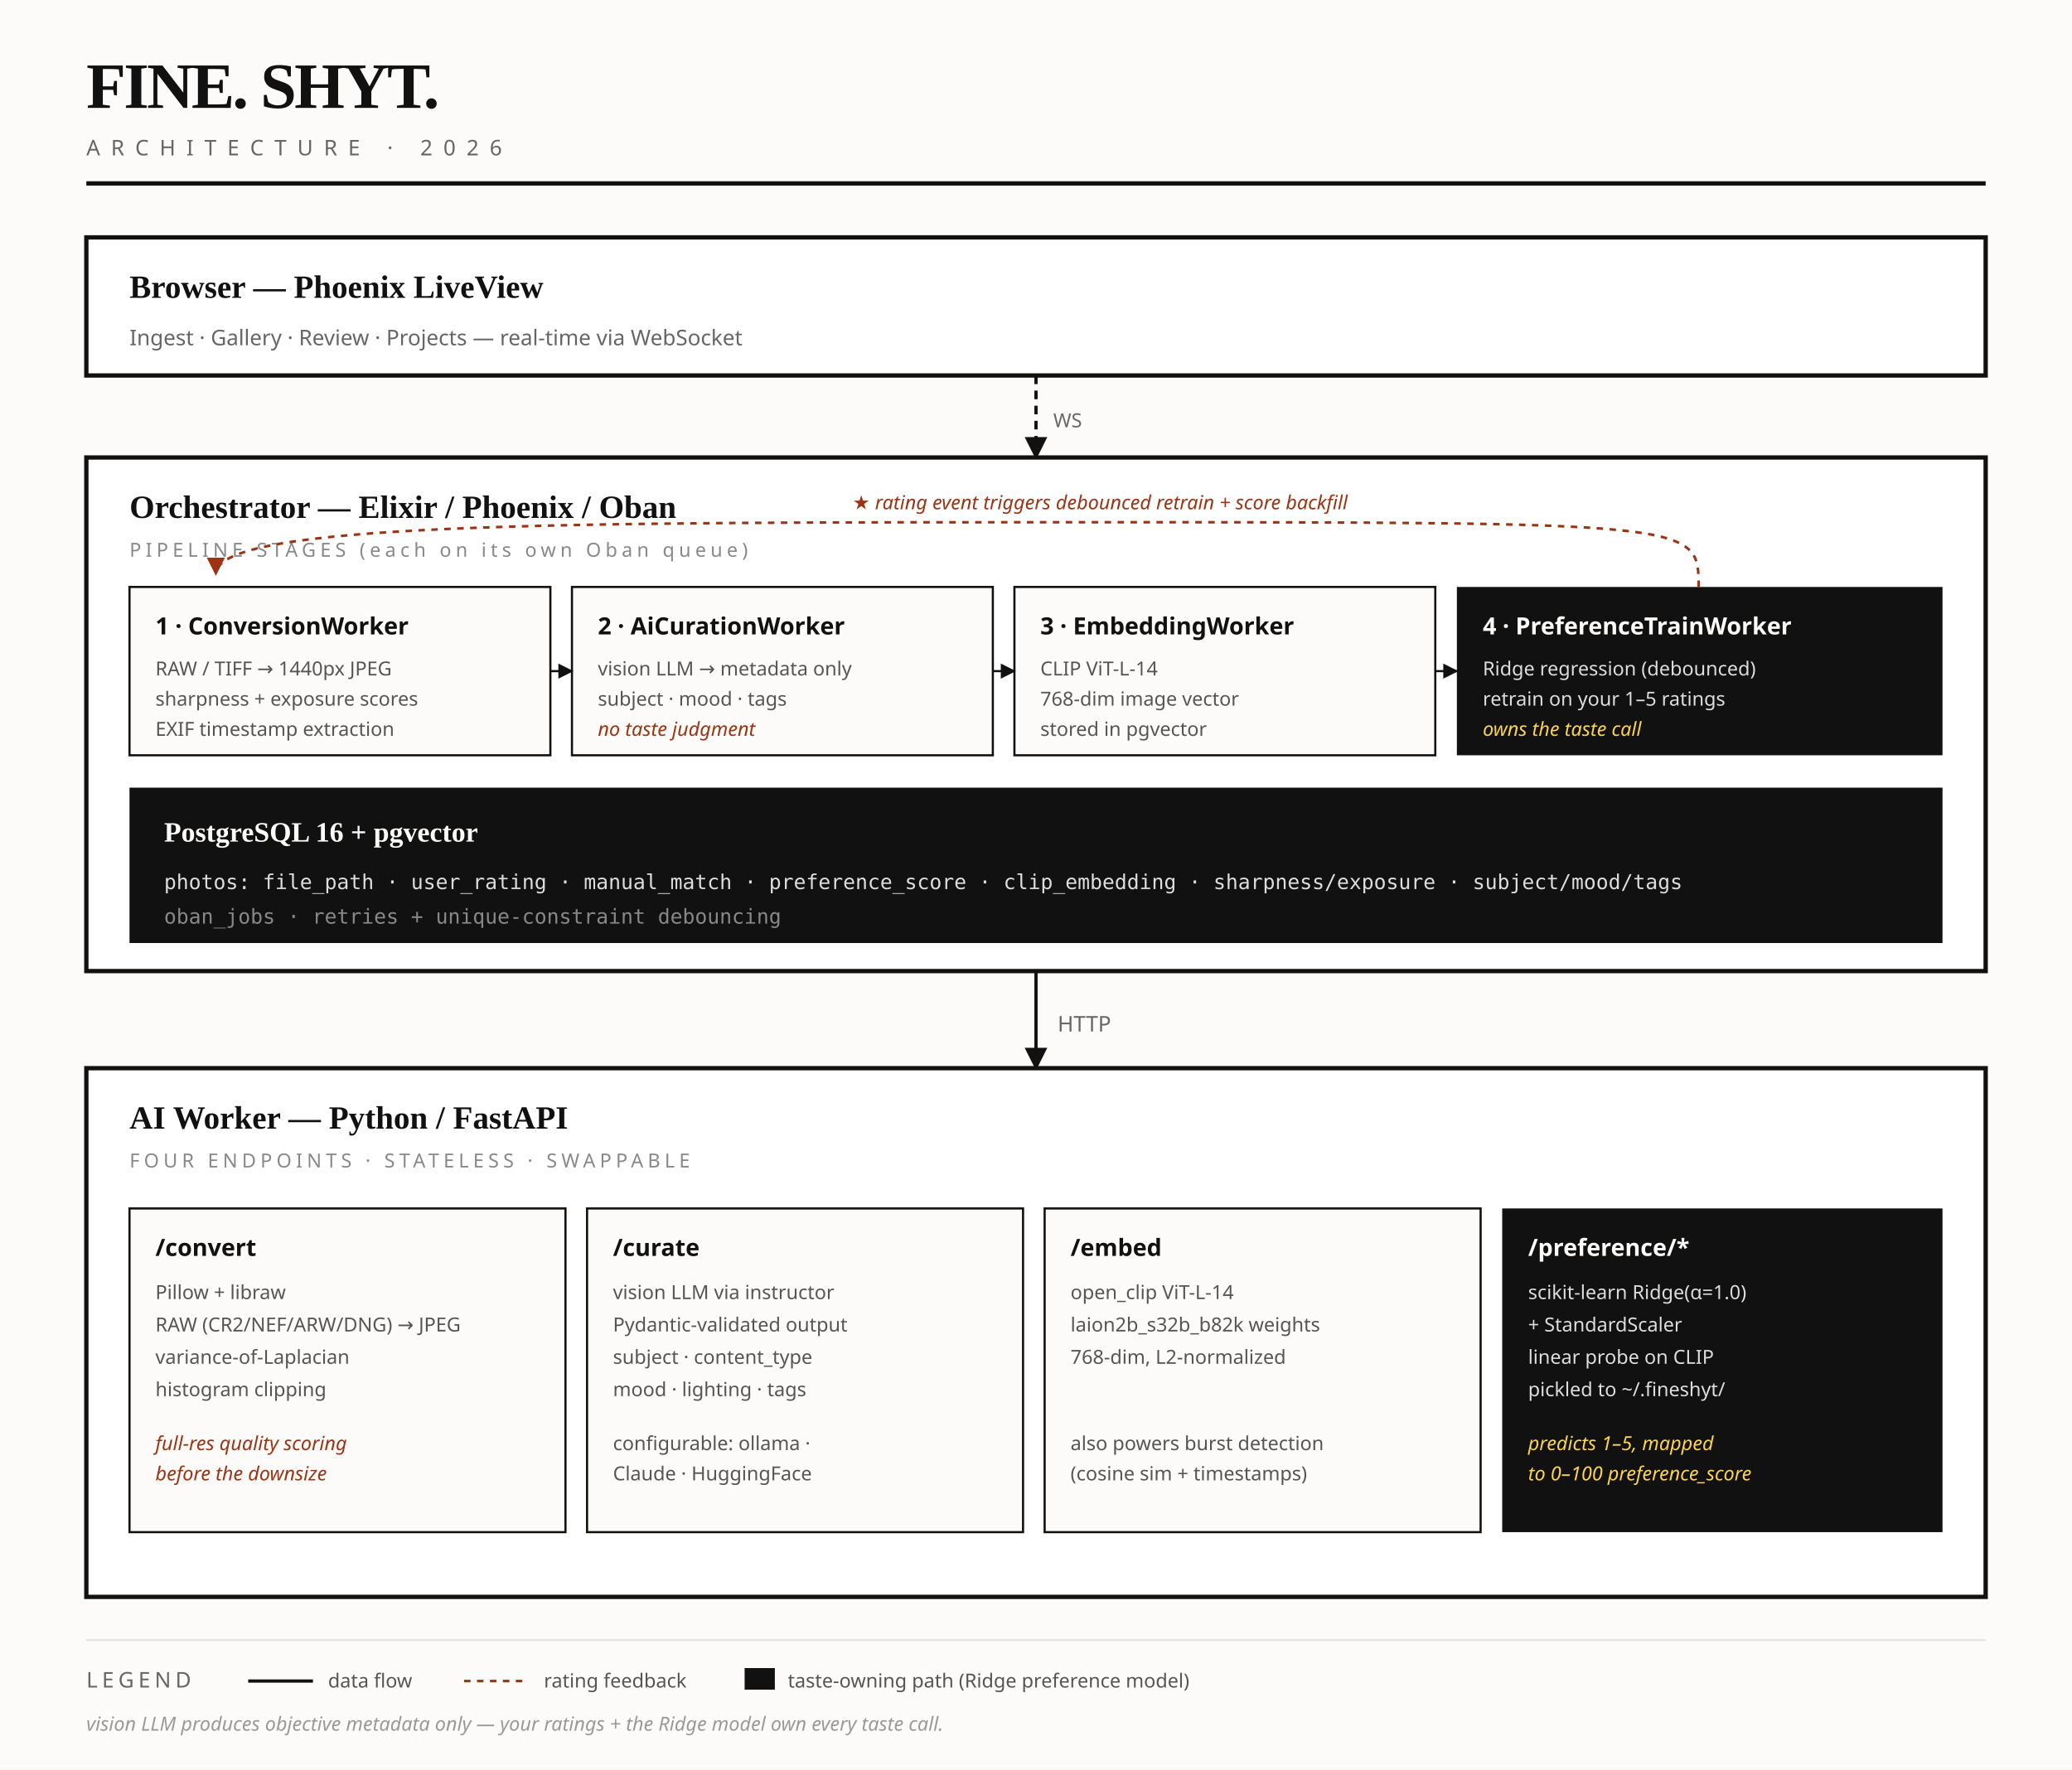
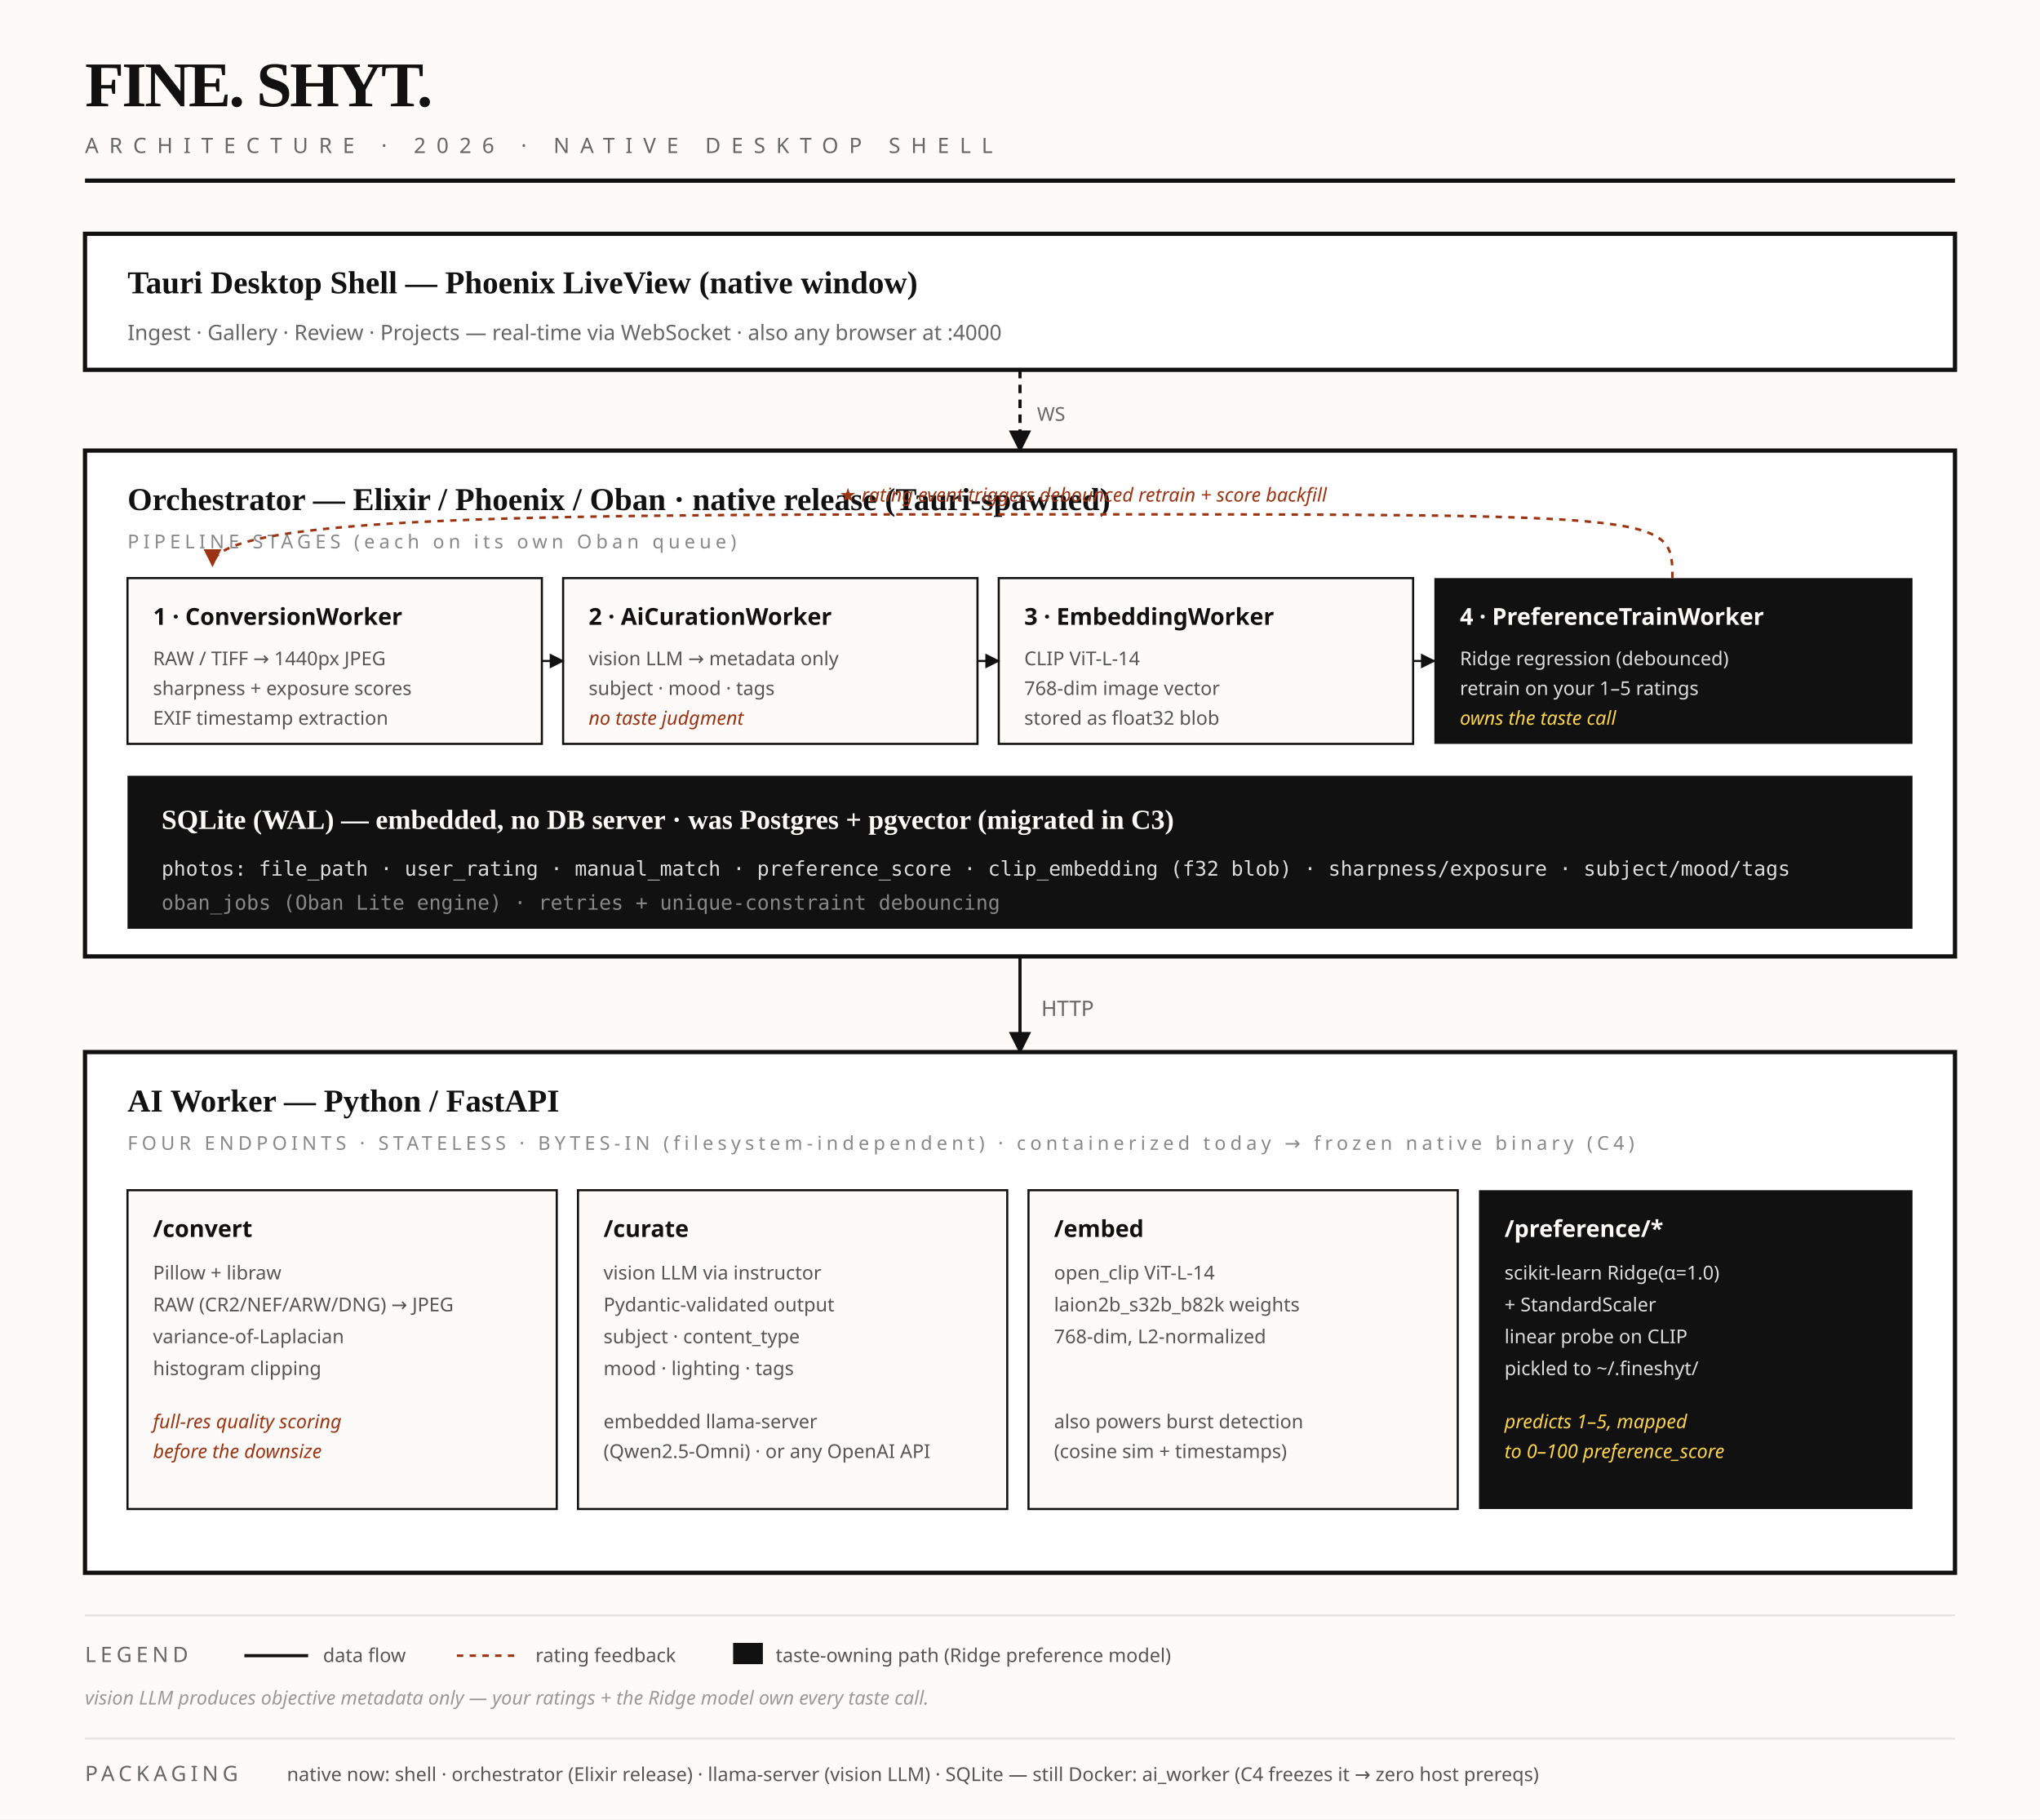
- <svg xmlns="http://www.w3.org/2000/svg" viewBox="0 0 960 820" font-family="ui-serif, Georgia, 'Times New Roman', serif">
+ <svg xmlns="http://www.w3.org/2000/svg" viewBox="0 0 960 856" font-family="ui-serif, Georgia, 'Times New Roman', serif">
  <defs>
    <marker id="arrow" viewBox="0 0 10 10" refX="9" refY="5" markerWidth="7" markerHeight="7" orient="auto">
      <path d="M0,0 L10,5 L0,10 Z" fill="#111111" />
    </marker>
    <marker id="arrow-accent" viewBox="0 0 10 10" refX="9" refY="5" markerWidth="7" markerHeight="7" orient="auto">
      <path d="M0,0 L10,5 L0,10 Z" fill="#9a3412" />
    </marker>
  </defs>
-   <rect width="960" height="820" fill="#fcfbf9" />
+   <rect width="960" height="856" fill="#fcfbf9" />
  <text x="40" y="50" font-weight="900" font-size="30" fill="#111111" letter-spacing="-1">FINE. SHYT.</text>
-   <text x="40" y="72" font-family="ui-sans-serif, system-ui, sans-serif" font-size="10" fill="#666" letter-spacing="5">ARCHITECTURE · 2026</text>
+   <text x="40" y="72" font-family="ui-sans-serif, system-ui, sans-serif" font-size="10" fill="#666" letter-spacing="5">ARCHITECTURE · 2026 · NATIVE DESKTOP SHELL</text>
  <line x1="40" y1="85" x2="920" y2="85" stroke="#111111" stroke-width="2" />
  <g>
    <rect x="40" y="110" width="880" height="64" fill="#ffffff" stroke="#111111" stroke-width="2" />
-     <text x="60" y="138" font-size="15" font-weight="700" fill="#111111">Browser — Phoenix LiveView</text>
-     <text x="60" y="160" font-family="ui-sans-serif, system-ui, sans-serif" font-size="10" fill="#666">Ingest  ·  Gallery  ·  Review  ·  Projects  —  real-time via WebSocket</text>
+     <text x="60" y="138" font-size="15" font-weight="700" fill="#111111">Tauri Desktop Shell — Phoenix LiveView (native window)</text>
+     <text x="60" y="160" font-family="ui-sans-serif, system-ui, sans-serif" font-size="10" fill="#666">Ingest  ·  Gallery  ·  Review  ·  Projects  —  real-time via WebSocket  ·  also any browser at :4000</text>
  </g>
  <line x1="480" y1="174" x2="480" y2="212" stroke="#111111" stroke-width="1.5" stroke-dasharray="4 3" marker-end="url(#arrow)" />
  <text x="488" y="198" font-family="ui-sans-serif, system-ui, sans-serif" font-size="9" fill="#666">WS</text>
  <g>
    <rect x="40" y="212" width="880" height="238" fill="#ffffff" stroke="#111111" stroke-width="2" />
-     <text x="60" y="240" font-size="15" font-weight="700" fill="#111111">Orchestrator — Elixir / Phoenix / Oban</text>
+     <text x="60" y="240" font-size="15" font-weight="700" fill="#111111">Orchestrator — Elixir / Phoenix / Oban  ·  native release (Tauri-spawned)</text>
    <text x="60" y="258" font-family="ui-sans-serif, system-ui, sans-serif" font-size="9" fill="#888" letter-spacing="2">PIPELINE STAGES (each on its own Oban queue)</text>
    <g font-family="ui-sans-serif, system-ui, sans-serif">
      <rect x="60" y="272" width="195" height="78" fill="#fcfbf9" stroke="#111111" />
      <text x="72" y="294" font-size="11" font-weight="700" fill="#111111">1 · ConversionWorker</text>
      <text x="72" y="313" font-size="9" fill="#555">RAW / TIFF → 1440px JPEG</text>
      <text x="72" y="327" font-size="9" fill="#555">sharpness + exposure scores</text>
      <text x="72" y="341" font-size="9" fill="#555">EXIF timestamp extraction</text>
      <rect x="265" y="272" width="195" height="78" fill="#fcfbf9" stroke="#111111" />
      <text x="277" y="294" font-size="11" font-weight="700" fill="#111111">2 · AiCurationWorker</text>
      <text x="277" y="313" font-size="9" fill="#555">vision LLM → metadata only</text>
      <text x="277" y="327" font-size="9" fill="#555">subject · mood · tags</text>
      <text x="277" y="341" font-size="9" fill="#9a3412" font-style="italic">no taste judgment</text>
      <rect x="470" y="272" width="195" height="78" fill="#fcfbf9" stroke="#111111" />
      <text x="482" y="294" font-size="11" font-weight="700" fill="#111111">3 · EmbeddingWorker</text>
      <text x="482" y="313" font-size="9" fill="#555">CLIP ViT-L-14</text>
      <text x="482" y="327" font-size="9" fill="#555">768-dim image vector</text>
-       <text x="482" y="341" font-size="9" fill="#555">stored in pgvector</text>
+       <text x="482" y="341" font-size="9" fill="#555">stored as float32 blob</text>
      <rect x="675" y="272" width="225" height="78" fill="#111111" />
      <text x="687" y="294" font-size="11" font-weight="700" fill="#fcfbf9">4 · PreferenceTrainWorker</text>
      <text x="687" y="313" font-size="9" fill="#dddddd">Ridge regression (debounced)</text>
      <text x="687" y="327" font-size="9" fill="#dddddd">retrain on your 1–5 ratings</text>
      <text x="687" y="341" font-size="9" fill="#fcd34d" font-style="italic">owns the taste call</text>
    </g>
    <line x1="255" y1="311" x2="265" y2="311" stroke="#111111" marker-end="url(#arrow)" />
    <line x1="460" y1="311" x2="470" y2="311" stroke="#111111" marker-end="url(#arrow)" />
    <line x1="665" y1="311" x2="675" y2="311" stroke="#111111" marker-end="url(#arrow)" />
    <path d="M 787,272 C 787,242 787,242 500,242 C 260,242 100,242 100,266" fill="none" stroke="#9a3412" stroke-width="1.2" stroke-dasharray="3 3" marker-end="url(#arrow-accent)" />
    <text x="395" y="236" font-family="ui-sans-serif, system-ui, sans-serif" font-size="9" fill="#9a3412" font-style="italic">★ rating event triggers debounced retrain + score backfill</text>
    <rect x="60" y="365" width="840" height="72" fill="#111111" />
-     <text x="76" y="390" font-size="13" font-weight="700" fill="#fcfbf9">PostgreSQL 16 + pgvector</text>
-     <text x="76" y="412" font-family="ui-mono, 'SF Mono', Menlo, monospace" font-size="9.5" fill="#dddddd">photos: file_path  ·  user_rating  ·  manual_match  ·  preference_score  ·  clip_embedding  ·  sharpness/exposure  ·  subject/mood/tags</text>
-     <text x="76" y="428" font-family="ui-mono, 'SF Mono', Menlo, monospace" font-size="9.5" fill="#888">oban_jobs     ·    retries + unique-constraint debouncing</text>
+     <text x="76" y="390" font-size="13" font-weight="700" fill="#fcfbf9">SQLite (WAL) — embedded, no DB server  ·  was Postgres + pgvector (migrated in C3)</text>
+     <text x="76" y="412" font-family="ui-mono, 'SF Mono', Menlo, monospace" font-size="9.5" fill="#dddddd">photos: file_path · user_rating · manual_match · preference_score · clip_embedding (f32 blob) · sharpness/exposure · subject/mood/tags</text>
+     <text x="76" y="428" font-family="ui-mono, 'SF Mono', Menlo, monospace" font-size="9.5" fill="#888">oban_jobs (Oban Lite engine)     ·    retries + unique-constraint debouncing</text>
  </g>
  <line x1="480" y1="450" x2="480" y2="495" stroke="#111111" stroke-width="1.5" marker-end="url(#arrow)" />
  <text x="490" y="478" font-family="ui-sans-serif, system-ui, sans-serif" font-size="10" fill="#666">HTTP</text>
  <g>
    <rect x="40" y="495" width="880" height="245" fill="#ffffff" stroke="#111111" stroke-width="2" />
    <text x="60" y="523" font-size="15" font-weight="700" fill="#111111">AI Worker — Python / FastAPI</text>
-     <text x="60" y="541" font-family="ui-sans-serif, system-ui, sans-serif" font-size="9" fill="#888" letter-spacing="2">FOUR ENDPOINTS · STATELESS · SWAPPABLE</text>
+     <text x="60" y="541" font-family="ui-sans-serif, system-ui, sans-serif" font-size="9" fill="#888" letter-spacing="2">FOUR ENDPOINTS · STATELESS · BYTES-IN (filesystem-independent) · containerized today → frozen native binary (C4)</text>
    <g font-family="ui-sans-serif, system-ui, sans-serif">
      <rect x="60" y="560" width="202" height="150" fill="#fcfbf9" stroke="#111111" />
      <text x="72" y="582" font-size="11" font-weight="700" fill="#111111">/convert</text>
      <text x="72" y="602" font-size="9" fill="#555">Pillow + libraw</text>
      <text x="72" y="617" font-size="9" fill="#555">RAW (CR2/NEF/ARW/DNG) → JPEG</text>
      <text x="72" y="632" font-size="9" fill="#555">variance-of-Laplacian</text>
      <text x="72" y="647" font-size="9" fill="#555">histogram clipping</text>
      <text x="72" y="672" font-size="9" fill="#9a3412" font-style="italic">full-res quality scoring</text>
      <text x="72" y="686" font-size="9" fill="#9a3412" font-style="italic">before the downsize</text>
      <rect x="272" y="560" width="202" height="150" fill="#fcfbf9" stroke="#111111" />
      <text x="284" y="582" font-size="11" font-weight="700" fill="#111111">/curate</text>
      <text x="284" y="602" font-size="9" fill="#555">vision LLM via instructor</text>
      <text x="284" y="617" font-size="9" fill="#555">Pydantic-validated output</text>
      <text x="284" y="632" font-size="9" fill="#555">subject · content_type</text>
      <text x="284" y="647" font-size="9" fill="#555">mood · lighting · tags</text>
-       <text x="284" y="672" font-size="9" fill="#555">configurable: ollama ·</text>
-       <text x="284" y="686" font-size="9" fill="#555">Claude · HuggingFace</text>
+       <text x="284" y="672" font-size="9" fill="#555">embedded llama-server</text>
+       <text x="284" y="686" font-size="9" fill="#555">(Qwen2.5-Omni) · or any OpenAI API</text>
      <rect x="484" y="560" width="202" height="150" fill="#fcfbf9" stroke="#111111" />
      <text x="496" y="582" font-size="11" font-weight="700" fill="#111111">/embed</text>
      <text x="496" y="602" font-size="9" fill="#555">open_clip ViT-L-14</text>
      <text x="496" y="617" font-size="9" fill="#555">laion2b_s32b_b82k weights</text>
      <text x="496" y="632" font-size="9" fill="#555">768-dim, L2-normalized</text>
      <text x="496" y="672" font-size="9" fill="#555">also powers burst detection</text>
      <text x="496" y="686" font-size="9" fill="#555">(cosine sim + timestamps)</text>
      <rect x="696" y="560" width="204" height="150" fill="#111111" />
      <text x="708" y="582" font-size="11" font-weight="700" fill="#fcfbf9">/preference/*</text>
      <text x="708" y="602" font-size="9" fill="#dddddd">scikit-learn Ridge(α=1.0)</text>
      <text x="708" y="617" font-size="9" fill="#dddddd">+ StandardScaler</text>
      <text x="708" y="632" font-size="9" fill="#dddddd">linear probe on CLIP</text>
      <text x="708" y="647" font-size="9" fill="#dddddd">pickled to ~/.fineshyt/</text>
      <text x="708" y="672" font-size="9" fill="#fcd34d" font-style="italic">predicts 1–5, mapped</text>
      <text x="708" y="686" font-size="9" fill="#fcd34d" font-style="italic">to 0–100 preference_score</text>
    </g>
  </g>
  <g font-family="ui-sans-serif, system-ui, sans-serif">
    <line x1="40" y1="760" x2="920" y2="760" stroke="#e5e5e5" stroke-width="1" />
    <text x="40" y="782" font-size="10" fill="#666" letter-spacing="2">LEGEND</text>
    <line x1="115" y1="779" x2="145" y2="779" stroke="#111111" stroke-width="1.5" />
    <text x="152" y="782" font-size="9" fill="#555">data flow</text>
    <line x1="215" y1="779" x2="245" y2="779" stroke="#9a3412" stroke-width="1.2" stroke-dasharray="3 3" />
    <text x="252" y="782" font-size="9" fill="#555">rating feedback</text>
    <rect x="345" y="773" width="14" height="10" fill="#111111" />
    <text x="365" y="782" font-size="9" fill="#555">taste-owning path (Ridge preference model)</text>
    <text x="40" y="802" font-size="9" fill="#999" font-style="italic">vision LLM produces objective metadata only — your ratings + the Ridge model own every taste call.</text>
+     <line x1="40" y1="818" x2="920" y2="818" stroke="#e5e5e5" stroke-width="1" />
+     <text x="40" y="838" font-size="10" fill="#666" letter-spacing="2">PACKAGING</text>
+     <text x="135" y="838" font-size="9" fill="#555">native now: shell · orchestrator (Elixir release) · llama-server (vision LLM) · SQLite  —  still Docker: ai_worker (C4 freezes it → zero host prereqs)</text>
  </g>
</svg>
